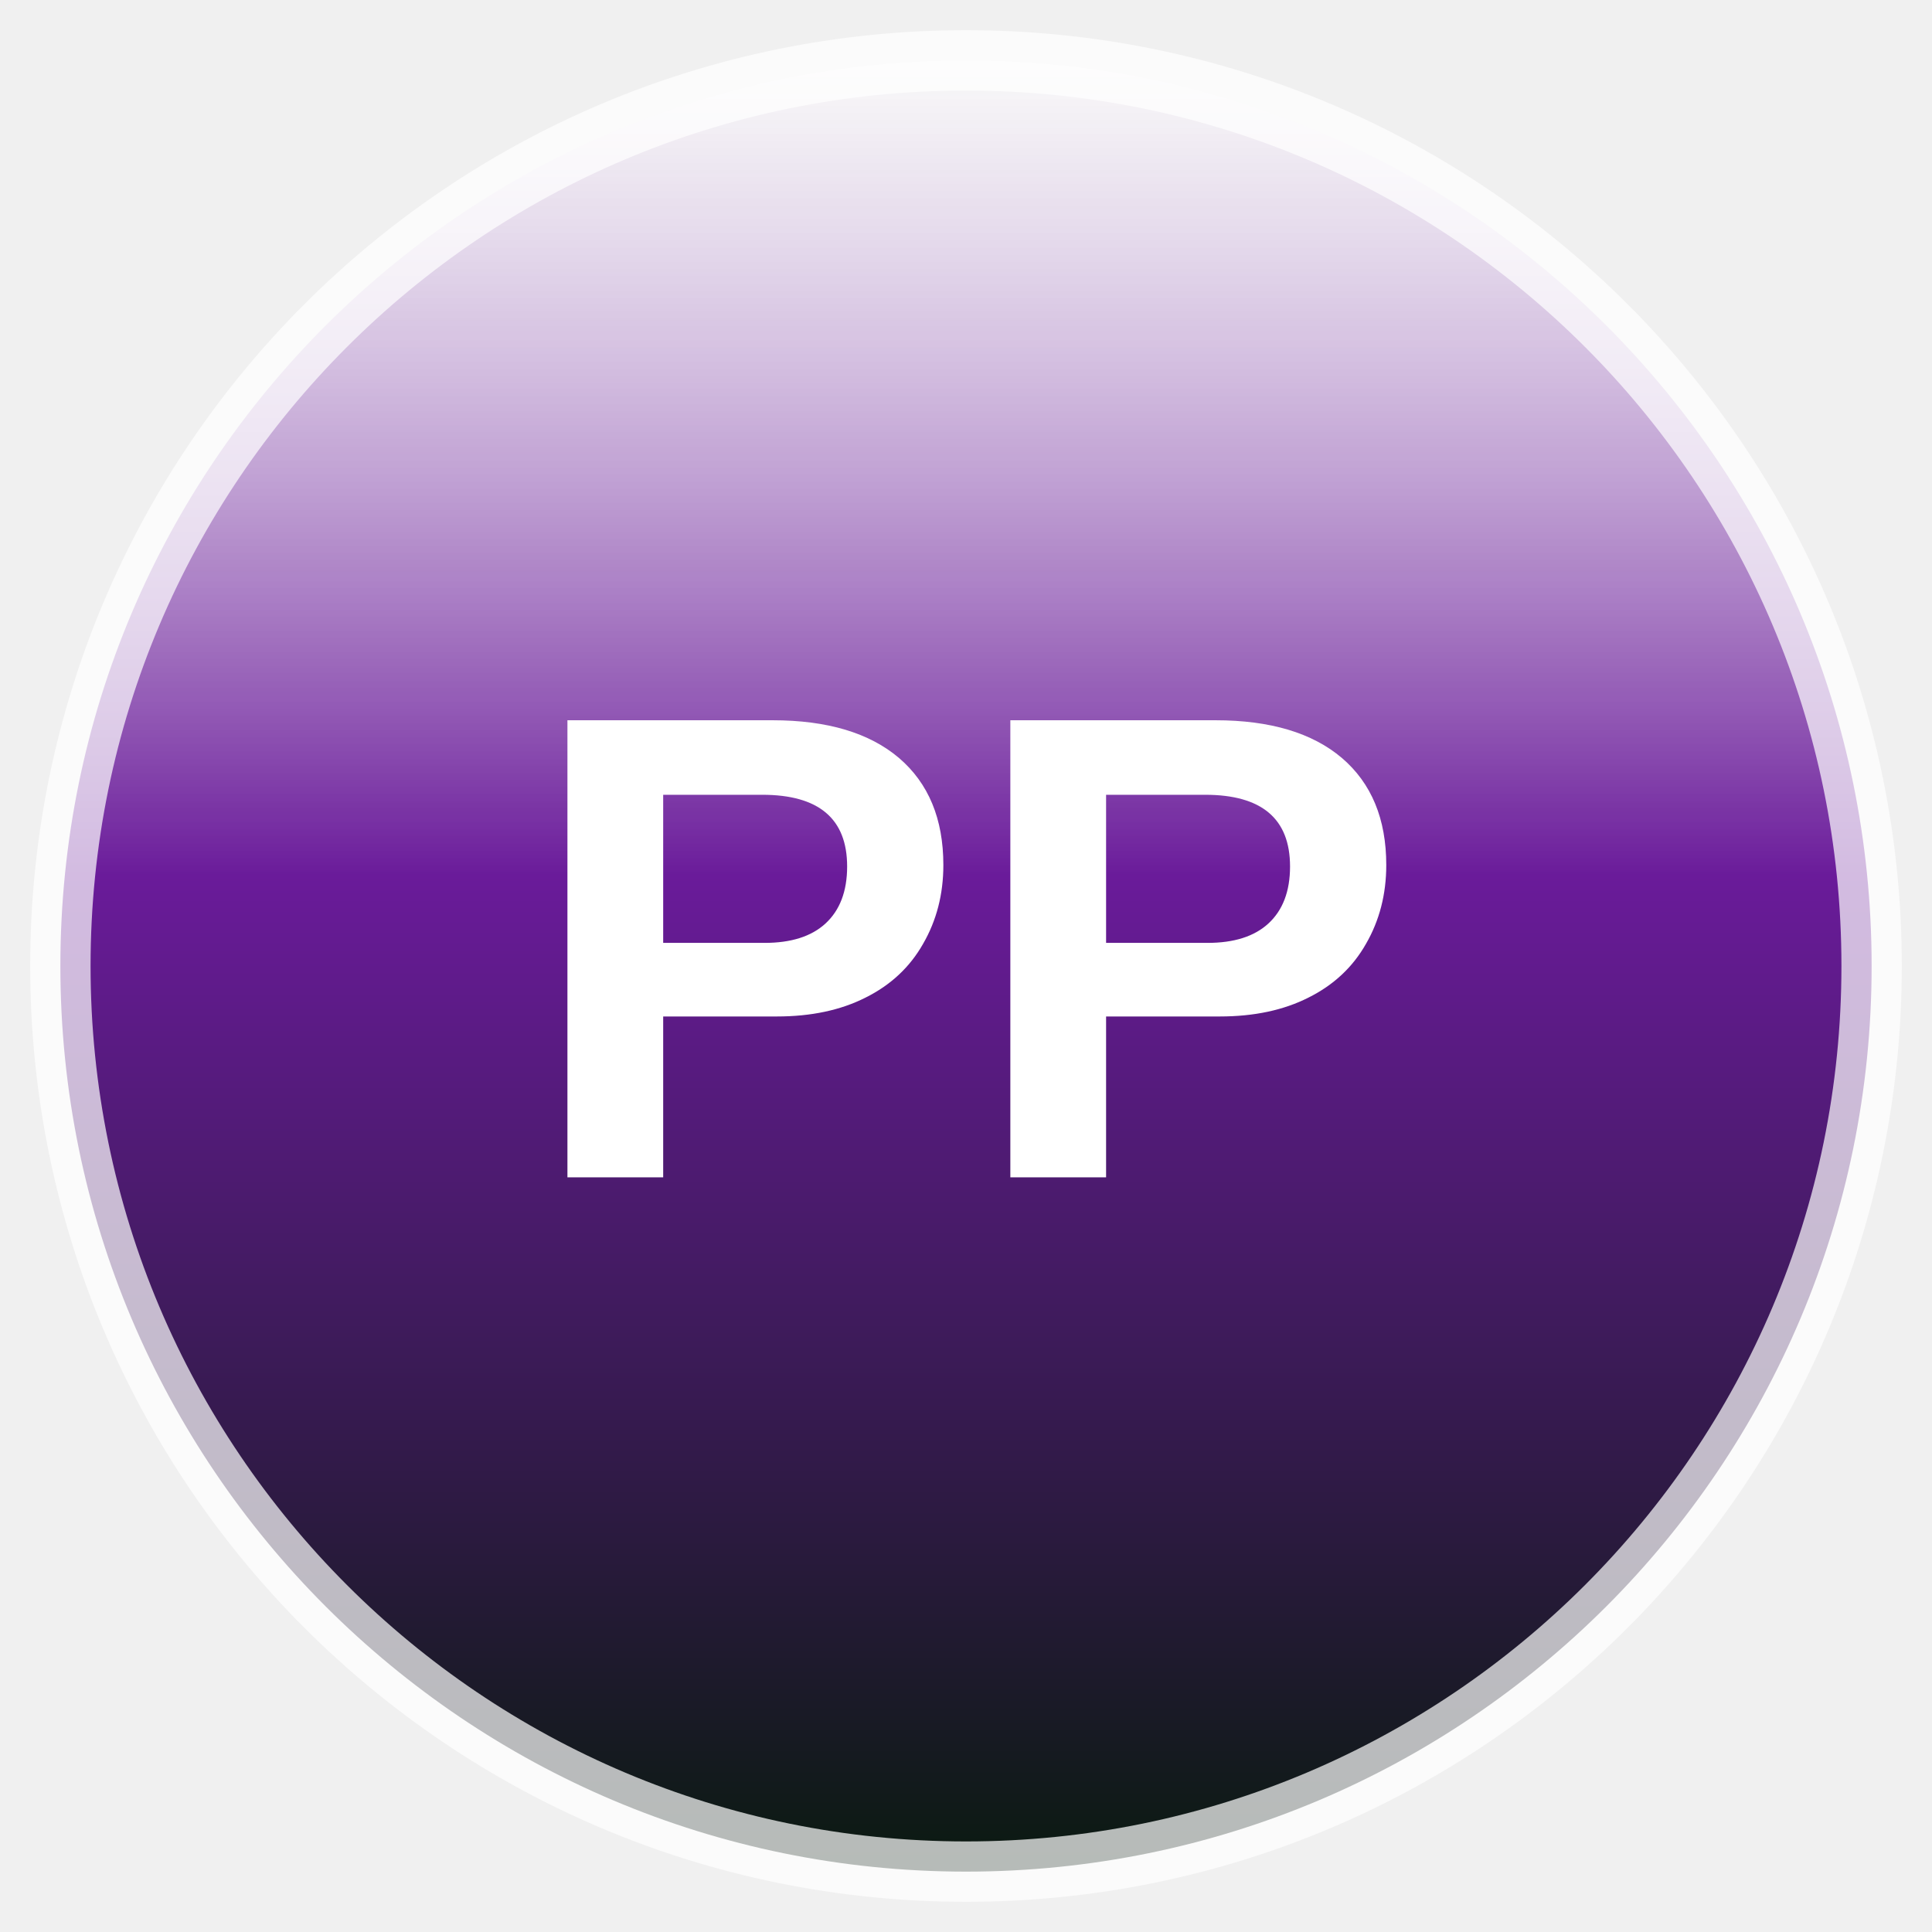
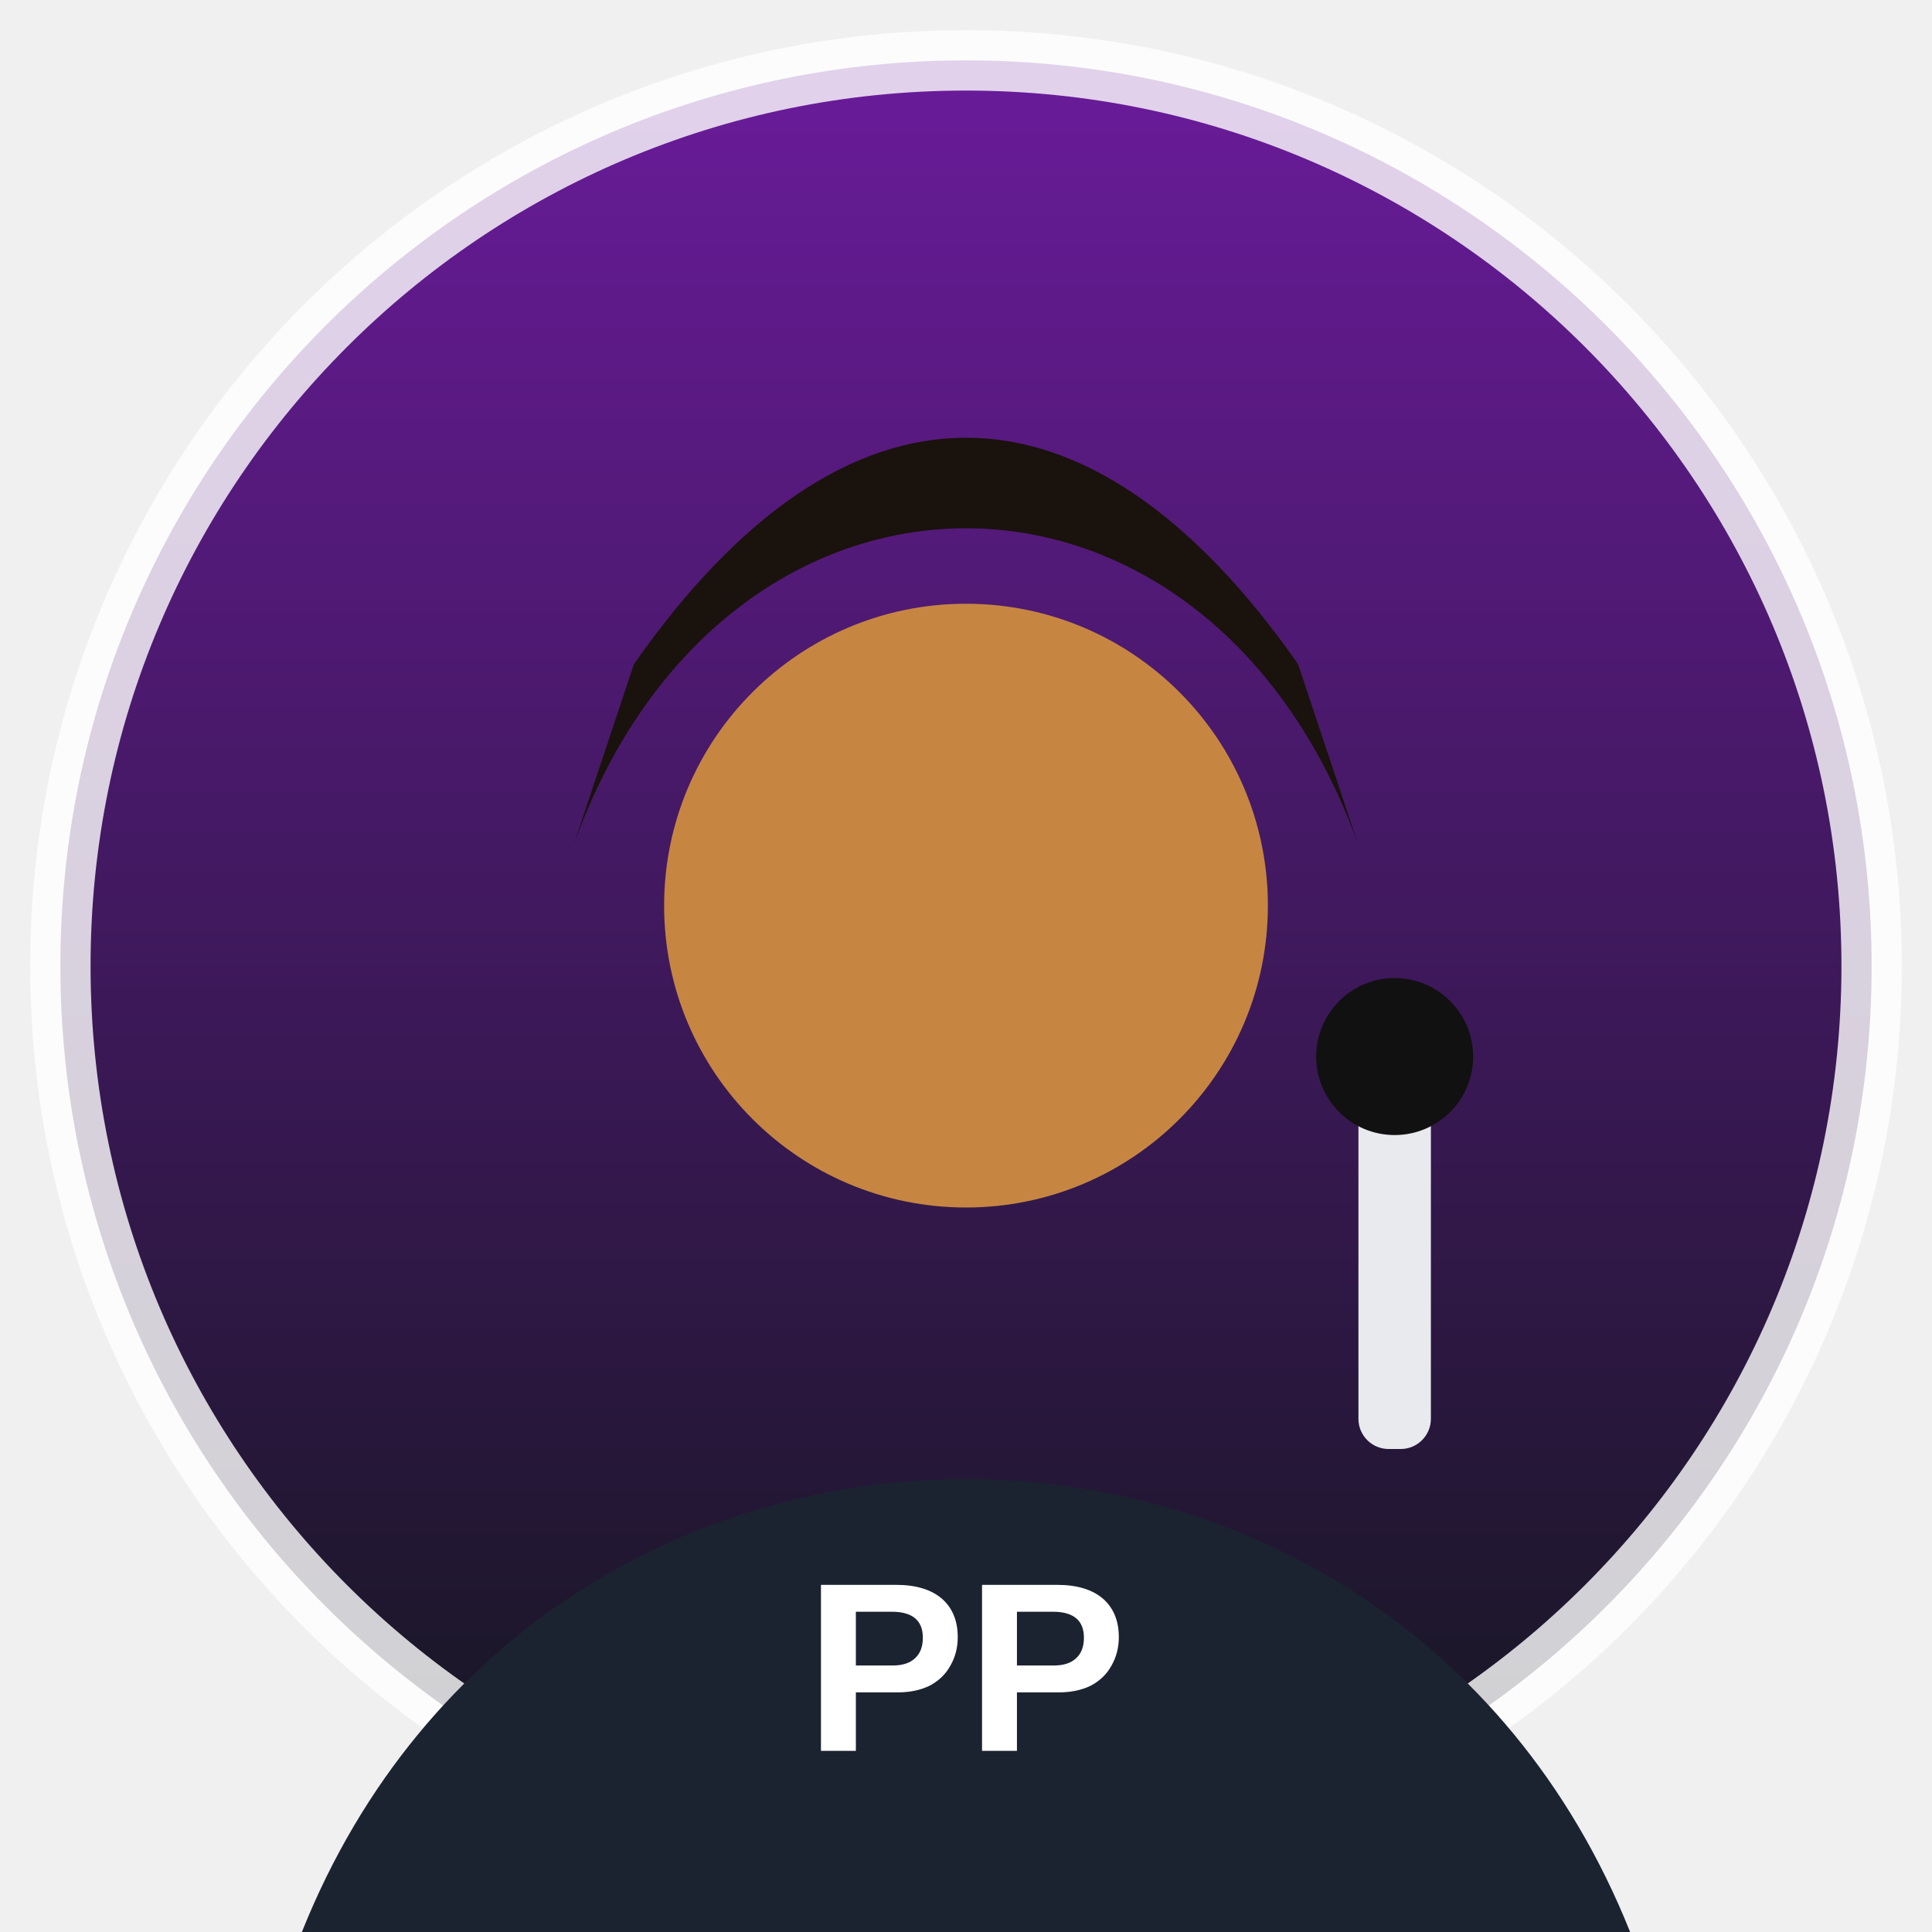
<svg xmlns="http://www.w3.org/2000/svg" viewBox="0 0 64 64">
  <defs>
-     <linearGradient id="gpatricio-pini-vergara" x1="0" y1="0" x2="0" y2="1">
-       <stop offset="0" stop-color="#ffffff" stop-opacity=".55" />
-       <stop offset="0.45" stop-color="#6a1b9a" />
-       <stop offset="1" stop-color="#0a1a10" />
+     <linearGradient id="avapatriciopinivergara" x1="0" y1="0" x2="0" y2="1">
+       <stop offset="0" stop-color="#6a1b9a" />
+       <stop offset="1" stop-color="#12161c" />
    </linearGradient>
  </defs>
-   <circle cx="32" cy="32" r="30" fill="url(#gpatricio-pini-vergara)" stroke="rgba(255,255,255,.7)" stroke-width="2" />
-   <text x="32" y="39" text-anchor="middle" font-family="Arial,Helvetica,sans-serif" font-weight="800" font-size="22" fill="#fff">PP</text>
+   <circle cx="32" cy="32" r="30" fill="url(#avapatriciopinivergara)" stroke="rgba(255,255,255,.8)" stroke-width="2" />
+   <path d="M10 64 C18 44 46 44 54 64" fill="#1b2330" />
+   <circle cx="32" cy="30" r="10" fill="#c68642" />
+   <path d="M19 28 C24 14 40 14 45 28 L43 22 C36 12 28 12 21 22 Z" fill="#1a120c" />
+   <rect x="45" y="36" width="2.4" height="12" rx="1" fill="#e8eaee" />
+   <circle cx="46.2" cy="35" r="2.6" fill="#111" />
+   <text x="32" y="58" text-anchor="middle" font-family="Arial,Helvetica,sans-serif" font-weight="800" font-size="8" fill="#fff">PP</text>
</svg>
